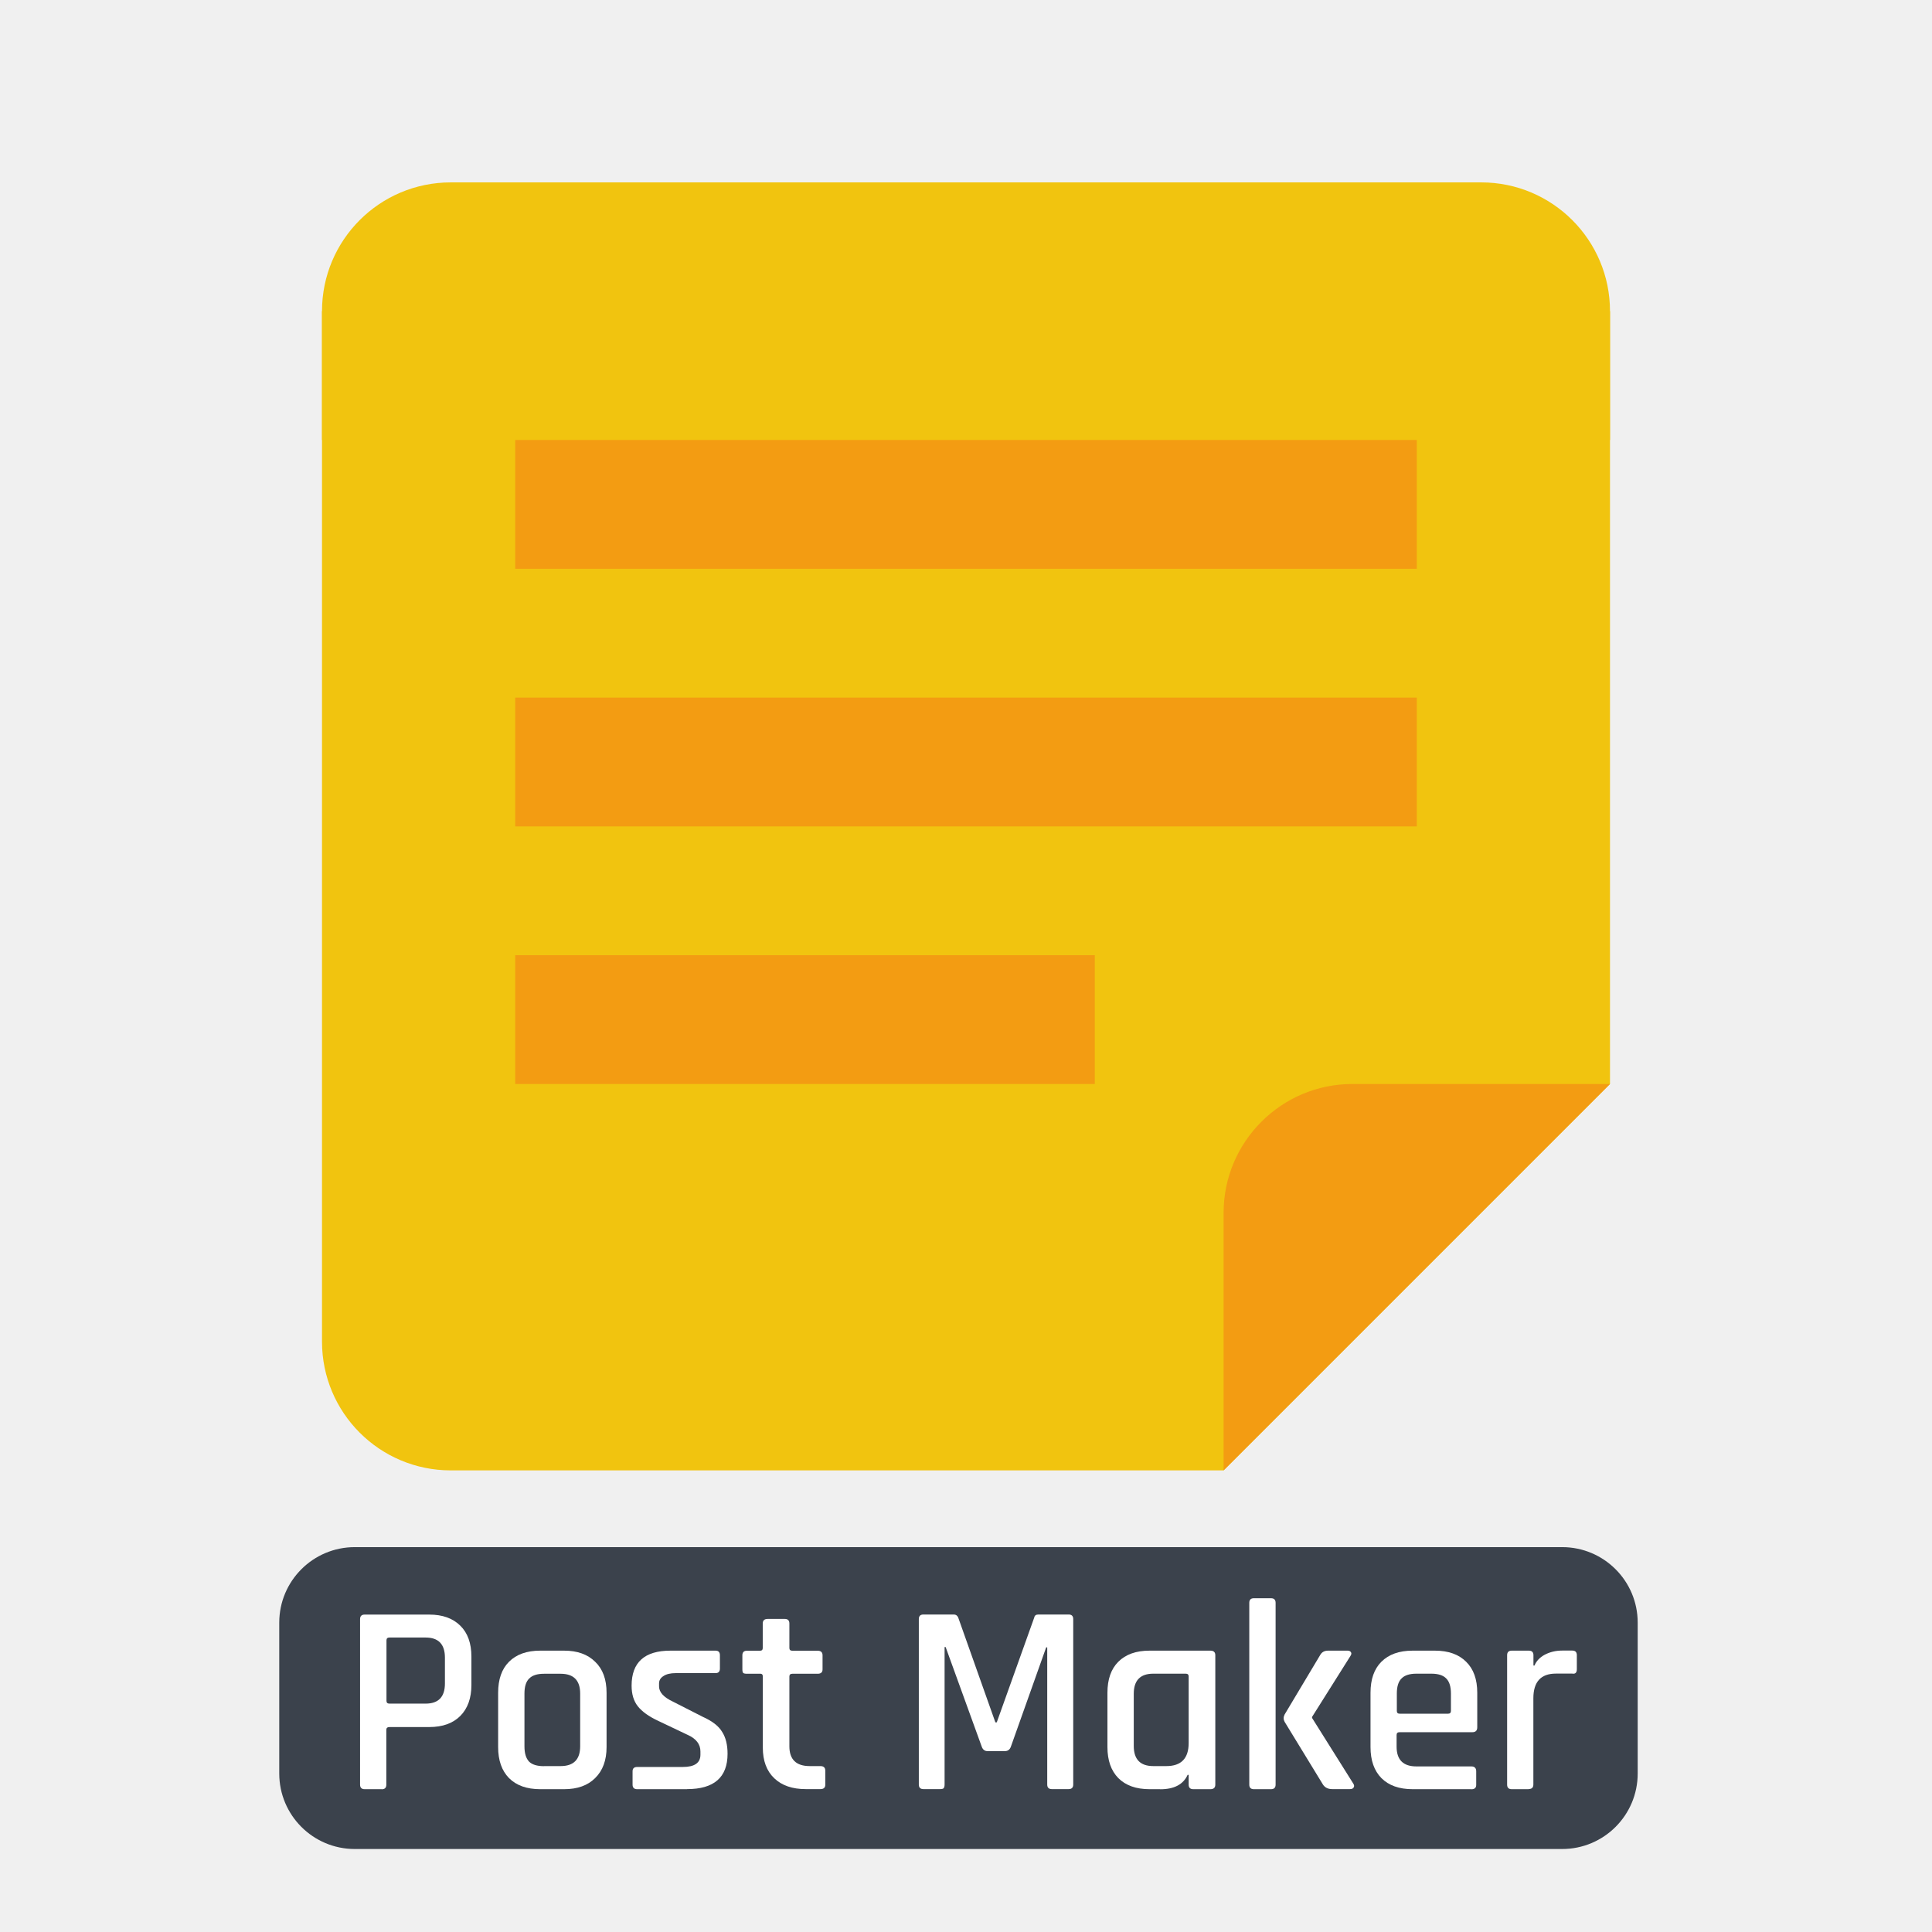
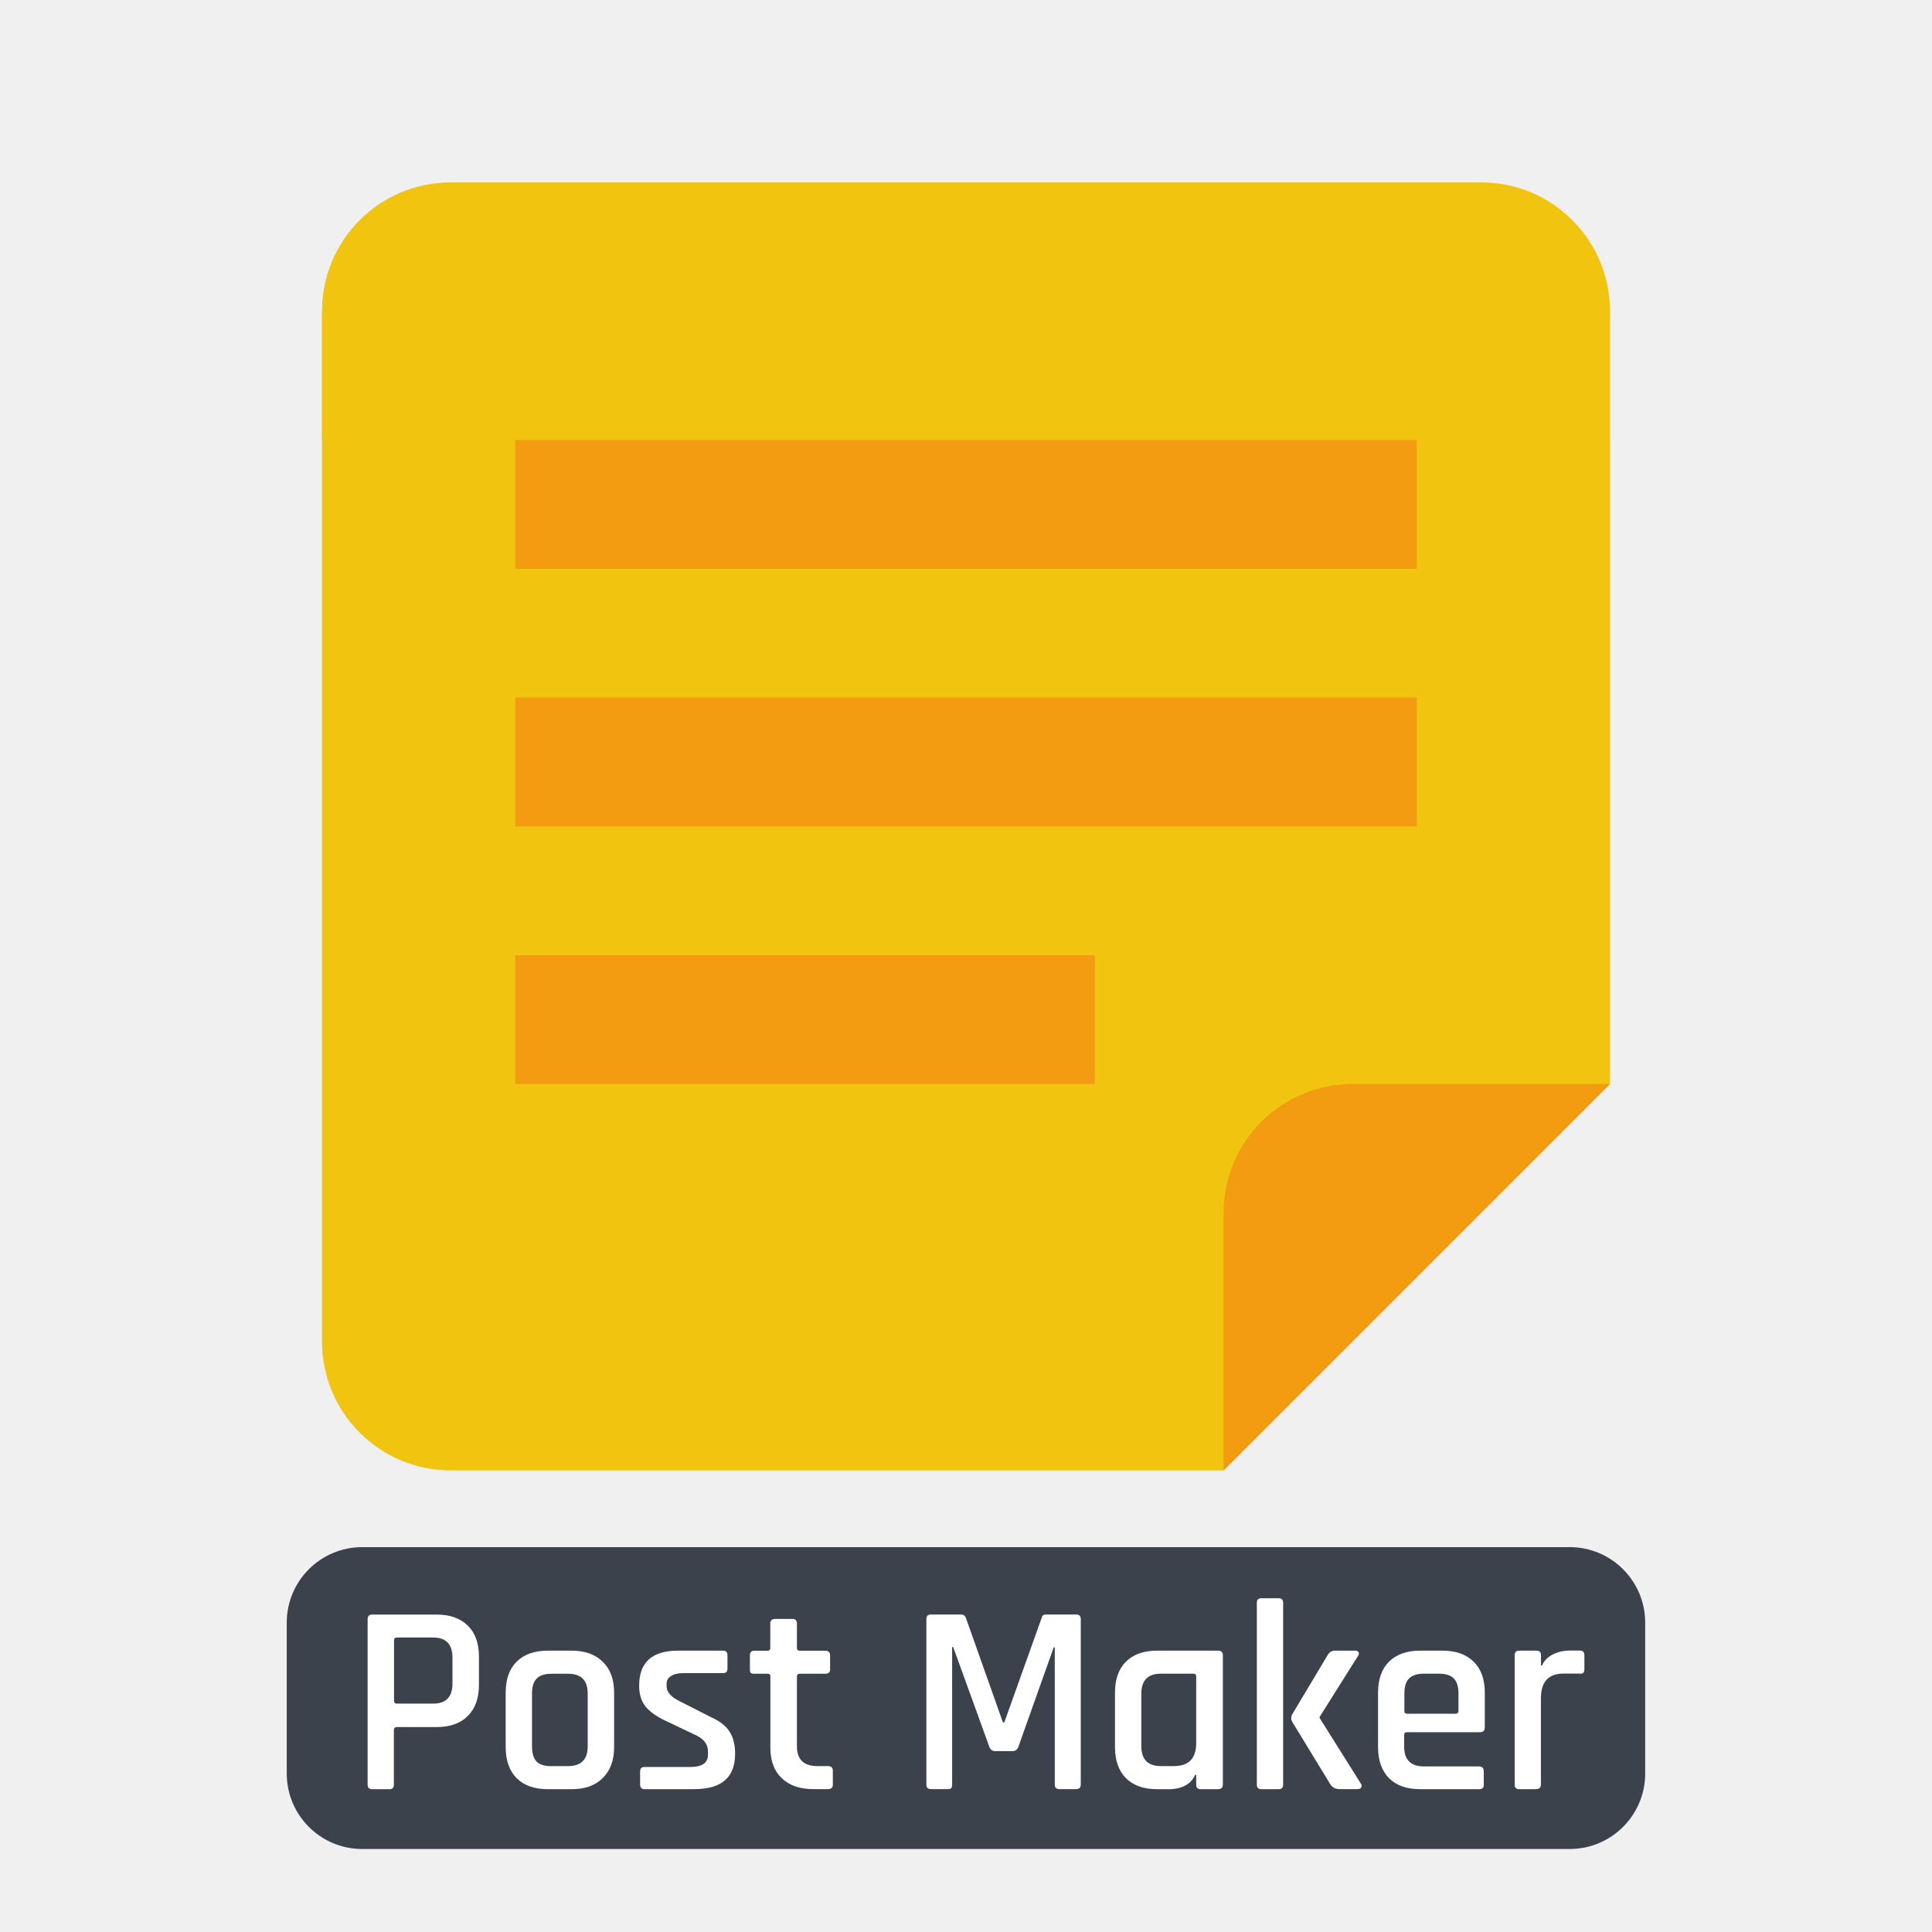
<svg xmlns="http://www.w3.org/2000/svg" width="1024px" height="1024px" viewBox="0 0 24 24" version="1.1" id="svg18">
  <defs id="defs22" />
-   <rect style="opacity:0.98;fill:#373e48;fill-rule:evenodd;stroke:none;stroke-width:0.117;stroke-linecap:round;paint-order:stroke fill markers" id="rect8519" width="16.875" height="3.75" x="3.469" y="19.219" ry="0.938" />
+   <rect style="opacity:0.98;fill:#373e48;fill-rule:evenodd;stroke:none;stroke-width:0.117;stroke-linecap:round;paint-order:stroke fill markers" id="rect8519" width="16.875" height="3.75" x="3.562" y="19.219" ry="0.938" />
  <g transform="matrix(0.8,0,0,0.8,2.4,-822.0543)" id="g16">
    <path d="M 2,4 V 17.531 20 c 0,1.105 0.895,2 2,2 h 4 8 l 6,-6 V 4 Z" transform="translate(0,1028.4)" fill="#f1c40f" id="path2" />
    <path d="m 22,1044.4 -6,6 v -4 c 0,-1.1 0.895,-2 2,-2 z" fill="#f39c12" id="path4" />
    <path d="M 4,2 C 2.895,2 2,2.895 2,4 V 5 6 H 22 V 5 4 C 22,2.895 21.105,2 20,2 H 16 8 Z" transform="translate(0,1028.4)" fill="#f1c40f" id="path6" />
    <g fill="#f39c12" id="g14">
      <rect height="2" width="14" y="1034.4" x="5" id="rect8" />
      <rect height="2" width="14" y="1038.4" x="5" id="rect10" />
      <rect height="2" width="9" y="1042.4" x="5" id="rect12" />
    </g>
  </g>
-   <g aria-label="Post Maker" id="text2183" style="font-weight:600;font-size:3.375px;line-height:1.25;font-family:Rajdhani;-inkscape-font-specification:'Rajdhani Semi-Bold';fill:#ffffff;stroke-width:0.023">
+   <g aria-label="Post Maker" id="text2183" style="font-weight:600;font-size:3.375px;line-height:1.25;font-family:Rajdhani;-inkscape-font-specification:'Rajdhani Semi-Bold';fill:#ffffff;stroke-width:0.023" transform="translate(0.09375)">
    <path d="m 4.743,22.226 h -0.213 q -0.057,0 -0.057,-0.057 v -2.055 q 0,-0.057 0.057,-0.057 h 0.803 q 0.246,0 0.385,0.138 0.138,0.135 0.138,0.385 v 0.351 q 0,0.246 -0.138,0.385 -0.138,0.138 -0.385,0.138 h -0.493 q -0.041,0 -0.041,0.034 v 0.682 q 0,0.057 -0.057,0.057 z m 0.095,-1.063 h 0.449 q 0.24,0 0.24,-0.25 v -0.321 q 0,-0.25 -0.24,-0.25 h -0.449 q -0.037,0 -0.037,0.034 v 0.753 q 0,0.034 0.037,0.034 z" id="path8889" />
    <path d="m 7.008,22.226 h -0.297 q -0.25,0 -0.388,-0.138 -0.135,-0.138 -0.135,-0.385 v -0.675 q 0,-0.25 0.135,-0.385 0.138,-0.138 0.388,-0.138 h 0.297 q 0.246,0 0.385,0.138 0.142,0.135 0.142,0.385 v 0.675 q 0,0.246 -0.142,0.385 -0.138,0.138 -0.385,0.138 z m -0.25,-0.287 h 0.206 q 0.243,0 0.243,-0.246 v -0.655 q 0,-0.246 -0.243,-0.246 h -0.206 q -0.128,0 -0.186,0.061 -0.057,0.057 -0.057,0.186 v 0.655 q 0,0.128 0.057,0.189 0.057,0.057 0.186,0.057 z" id="path8891" />
    <path d="m 8.536,22.226 h -0.621 q -0.057,0 -0.057,-0.057 v -0.165 q 0,-0.054 0.057,-0.054 h 0.567 q 0.219,0 0.219,-0.152 v -0.041 q 0,-0.135 -0.159,-0.206 l -0.368,-0.175 q -0.172,-0.081 -0.25,-0.179 -0.078,-0.098 -0.078,-0.257 0,-0.435 0.483,-0.435 h 0.56 q 0.054,0 0.054,0.057 v 0.165 q 0,0.057 -0.054,0.057 h -0.493 q -0.101,0 -0.155,0.037 -0.054,0.034 -0.054,0.091 v 0.037 q 0,0.108 0.172,0.189 l 0.371,0.189 q 0.175,0.078 0.24,0.186 0.068,0.105 0.068,0.273 0,0.439 -0.503,0.439 z" id="path8893" />
    <path d="m 9.441,20.792 h -0.162 q -0.034,0 -0.047,-0.01 -0.01,-0.013 -0.01,-0.044 v -0.175 q 0,-0.057 0.057,-0.057 h 0.162 q 0.034,0 0.034,-0.034 v -0.304 q 0,-0.057 0.061,-0.057 h 0.213 q 0.057,0 0.057,0.057 v 0.304 q 0,0.034 0.037,0.034 h 0.314 q 0.061,0 0.061,0.057 v 0.175 q 0,0.054 -0.061,0.054 H 9.843 q -0.037,0 -0.037,0.034 v 0.867 q 0,0.246 0.253,0.246 h 0.132 q 0.061,0 0.061,0.057 v 0.175 q 0,0.054 -0.061,0.054 h -0.182 q -0.25,0 -0.391,-0.135 -0.142,-0.135 -0.142,-0.381 v -0.884 q 0,-0.034 -0.034,-0.034 z" id="path8895" />
    <path d="m 12.897,20.056 h 0.378 q 0.057,0 0.057,0.057 v 2.055 q 0,0.057 -0.057,0.057 h -0.209 q -0.057,0 -0.057,-0.057 v -1.704 h -0.013 l -0.439,1.235 q -0.02,0.054 -0.074,0.054 h -0.216 q -0.051,0 -0.071,-0.054 l -0.449,-1.239 h -0.013 v 1.708 q 0,0.034 -0.013,0.047 -0.01,0.01 -0.044,0.01 h -0.206 q -0.057,0 -0.057,-0.057 v -2.055 q 0,-0.057 0.057,-0.057 h 0.378 q 0.037,0 0.054,0.037 l 0.462,1.303 h 0.017 l 0.466,-1.303 q 0.007,-0.037 0.051,-0.037 z" id="path8897" />
    <path d="m 14.412,22.226 h -0.132 q -0.25,0 -0.388,-0.138 -0.135,-0.138 -0.135,-0.385 v -0.675 q 0,-0.25 0.135,-0.385 0.138,-0.138 0.388,-0.138 h 0.756 q 0.061,0 0.061,0.057 v 1.607 q 0,0.057 -0.061,0.057 h -0.213 q -0.057,0 -0.057,-0.057 v -0.121 h -0.013 q -0.081,0.179 -0.341,0.179 z m 0.354,-0.574 v -0.827 q 0,-0.034 -0.037,-0.034 h -0.402 q -0.243,0 -0.243,0.25 v 0.648 q 0,0.25 0.243,0.25 h 0.162 q 0.277,0 0.277,-0.287 z" id="path8899" />
-     <path d="m 16.498,20.505 h 0.243 q 0.03,0 0.041,0.02 0.013,0.017 -0.007,0.047 l -0.476,0.756 v 0.013 l 0.513,0.817 q 0.017,0.027 0.003,0.047 -0.01,0.02 -0.047,0.02 h -0.219 q -0.078,0 -0.115,-0.057 L 15.958,21.389 q -0.024,-0.044 0,-0.091 l 0.442,-0.739 q 0.03,-0.054 0.098,-0.054 z m -0.709,1.721 h -0.213 q -0.057,0 -0.057,-0.057 v -2.258 q 0,-0.057 0.057,-0.057 h 0.213 q 0.057,0 0.057,0.057 v 2.258 q 0,0.057 -0.057,0.057 z" id="path8901" />
+     <path d="m 16.498,20.505 h 0.243 q 0.03,0 0.041,0.02 0.013,0.017 -0.007,0.047 l -0.476,0.756 v 0.013 l 0.513,0.817 q 0.017,0.027 0.003,0.047 -0.01,0.02 -0.047,0.02 H 16.549 q -0.078,0 -0.115,-0.057 l -0.476,-0.78 q -0.024,-0.044 0,-0.091 l 0.442,-0.739 q 0.03,-0.054 0.098,-0.054 z m -0.709,1.721 h -0.213 q -0.057,0 -0.057,-0.057 v -2.258 q 0,-0.057 0.057,-0.057 h 0.213 q 0.057,0 0.057,0.057 v 2.258 q 0,0.057 -0.057,0.057 z" id="path8901" />
    <path d="m 18.277,22.226 h -0.729 q -0.25,0 -0.388,-0.138 -0.135,-0.138 -0.135,-0.385 v -0.675 q 0,-0.25 0.135,-0.385 0.138,-0.138 0.388,-0.138 h 0.277 q 0.25,0 0.388,0.138 0.138,0.135 0.138,0.385 v 0.429 q 0,0.061 -0.061,0.061 h -0.904 q -0.037,0 -0.037,0.034 v 0.145 q 0,0.246 0.246,0.246 h 0.682 q 0.061,0 0.061,0.061 v 0.169 q 0,0.054 -0.061,0.054 z m -0.891,-0.938 h 0.604 q 0.034,0 0.034,-0.034 v -0.216 q 0,-0.128 -0.057,-0.186 -0.057,-0.061 -0.186,-0.061 h -0.186 q -0.128,0 -0.186,0.061 -0.057,0.057 -0.057,0.186 v 0.216 q 0,0.034 0.034,0.034 z" id="path8903" />
    <path d="m 18.992,22.226 h -0.213 q -0.057,0 -0.057,-0.057 v -1.607 q 0,-0.057 0.057,-0.057 h 0.213 q 0.057,0 0.057,0.057 v 0.128 h 0.013 q 0.034,-0.084 0.128,-0.135 0.098,-0.051 0.216,-0.051 h 0.125 q 0.057,0 0.057,0.057 v 0.175 q 0,0.064 -0.057,0.054 h -0.203 q -0.28,0 -0.28,0.307 v 1.07 q 0,0.057 -0.057,0.057 z" id="path8905" />
  </g>
</svg>
